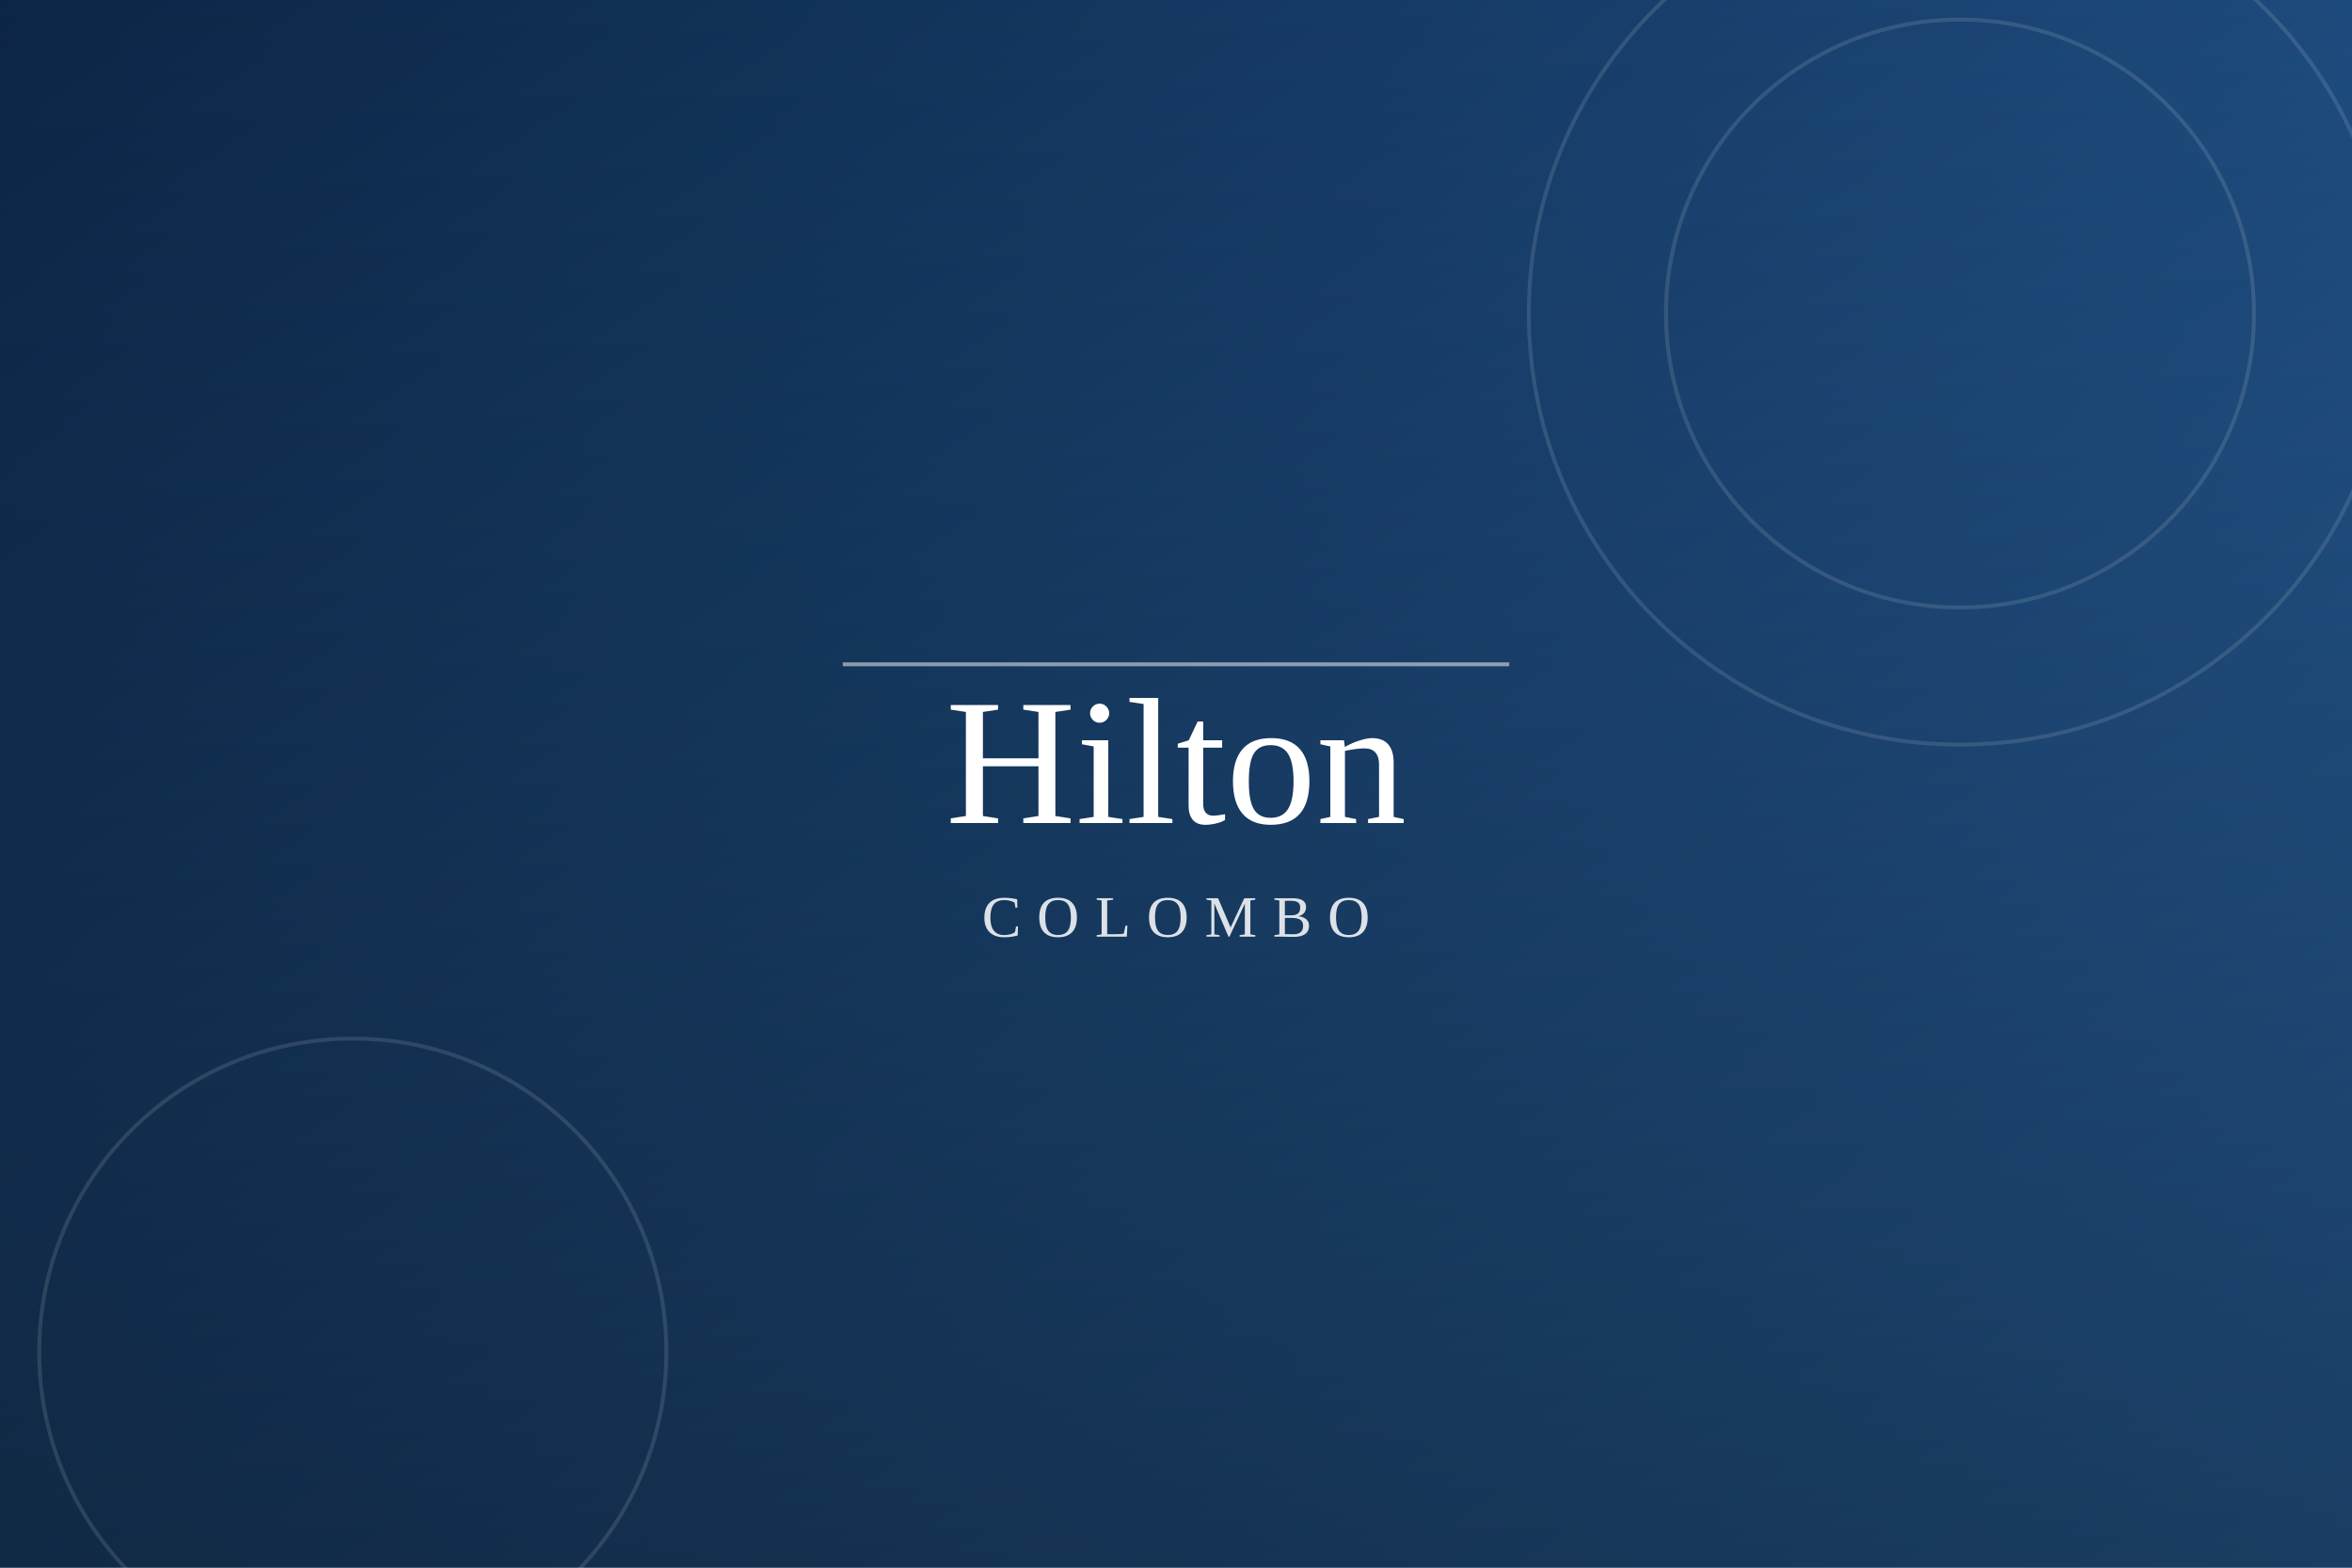
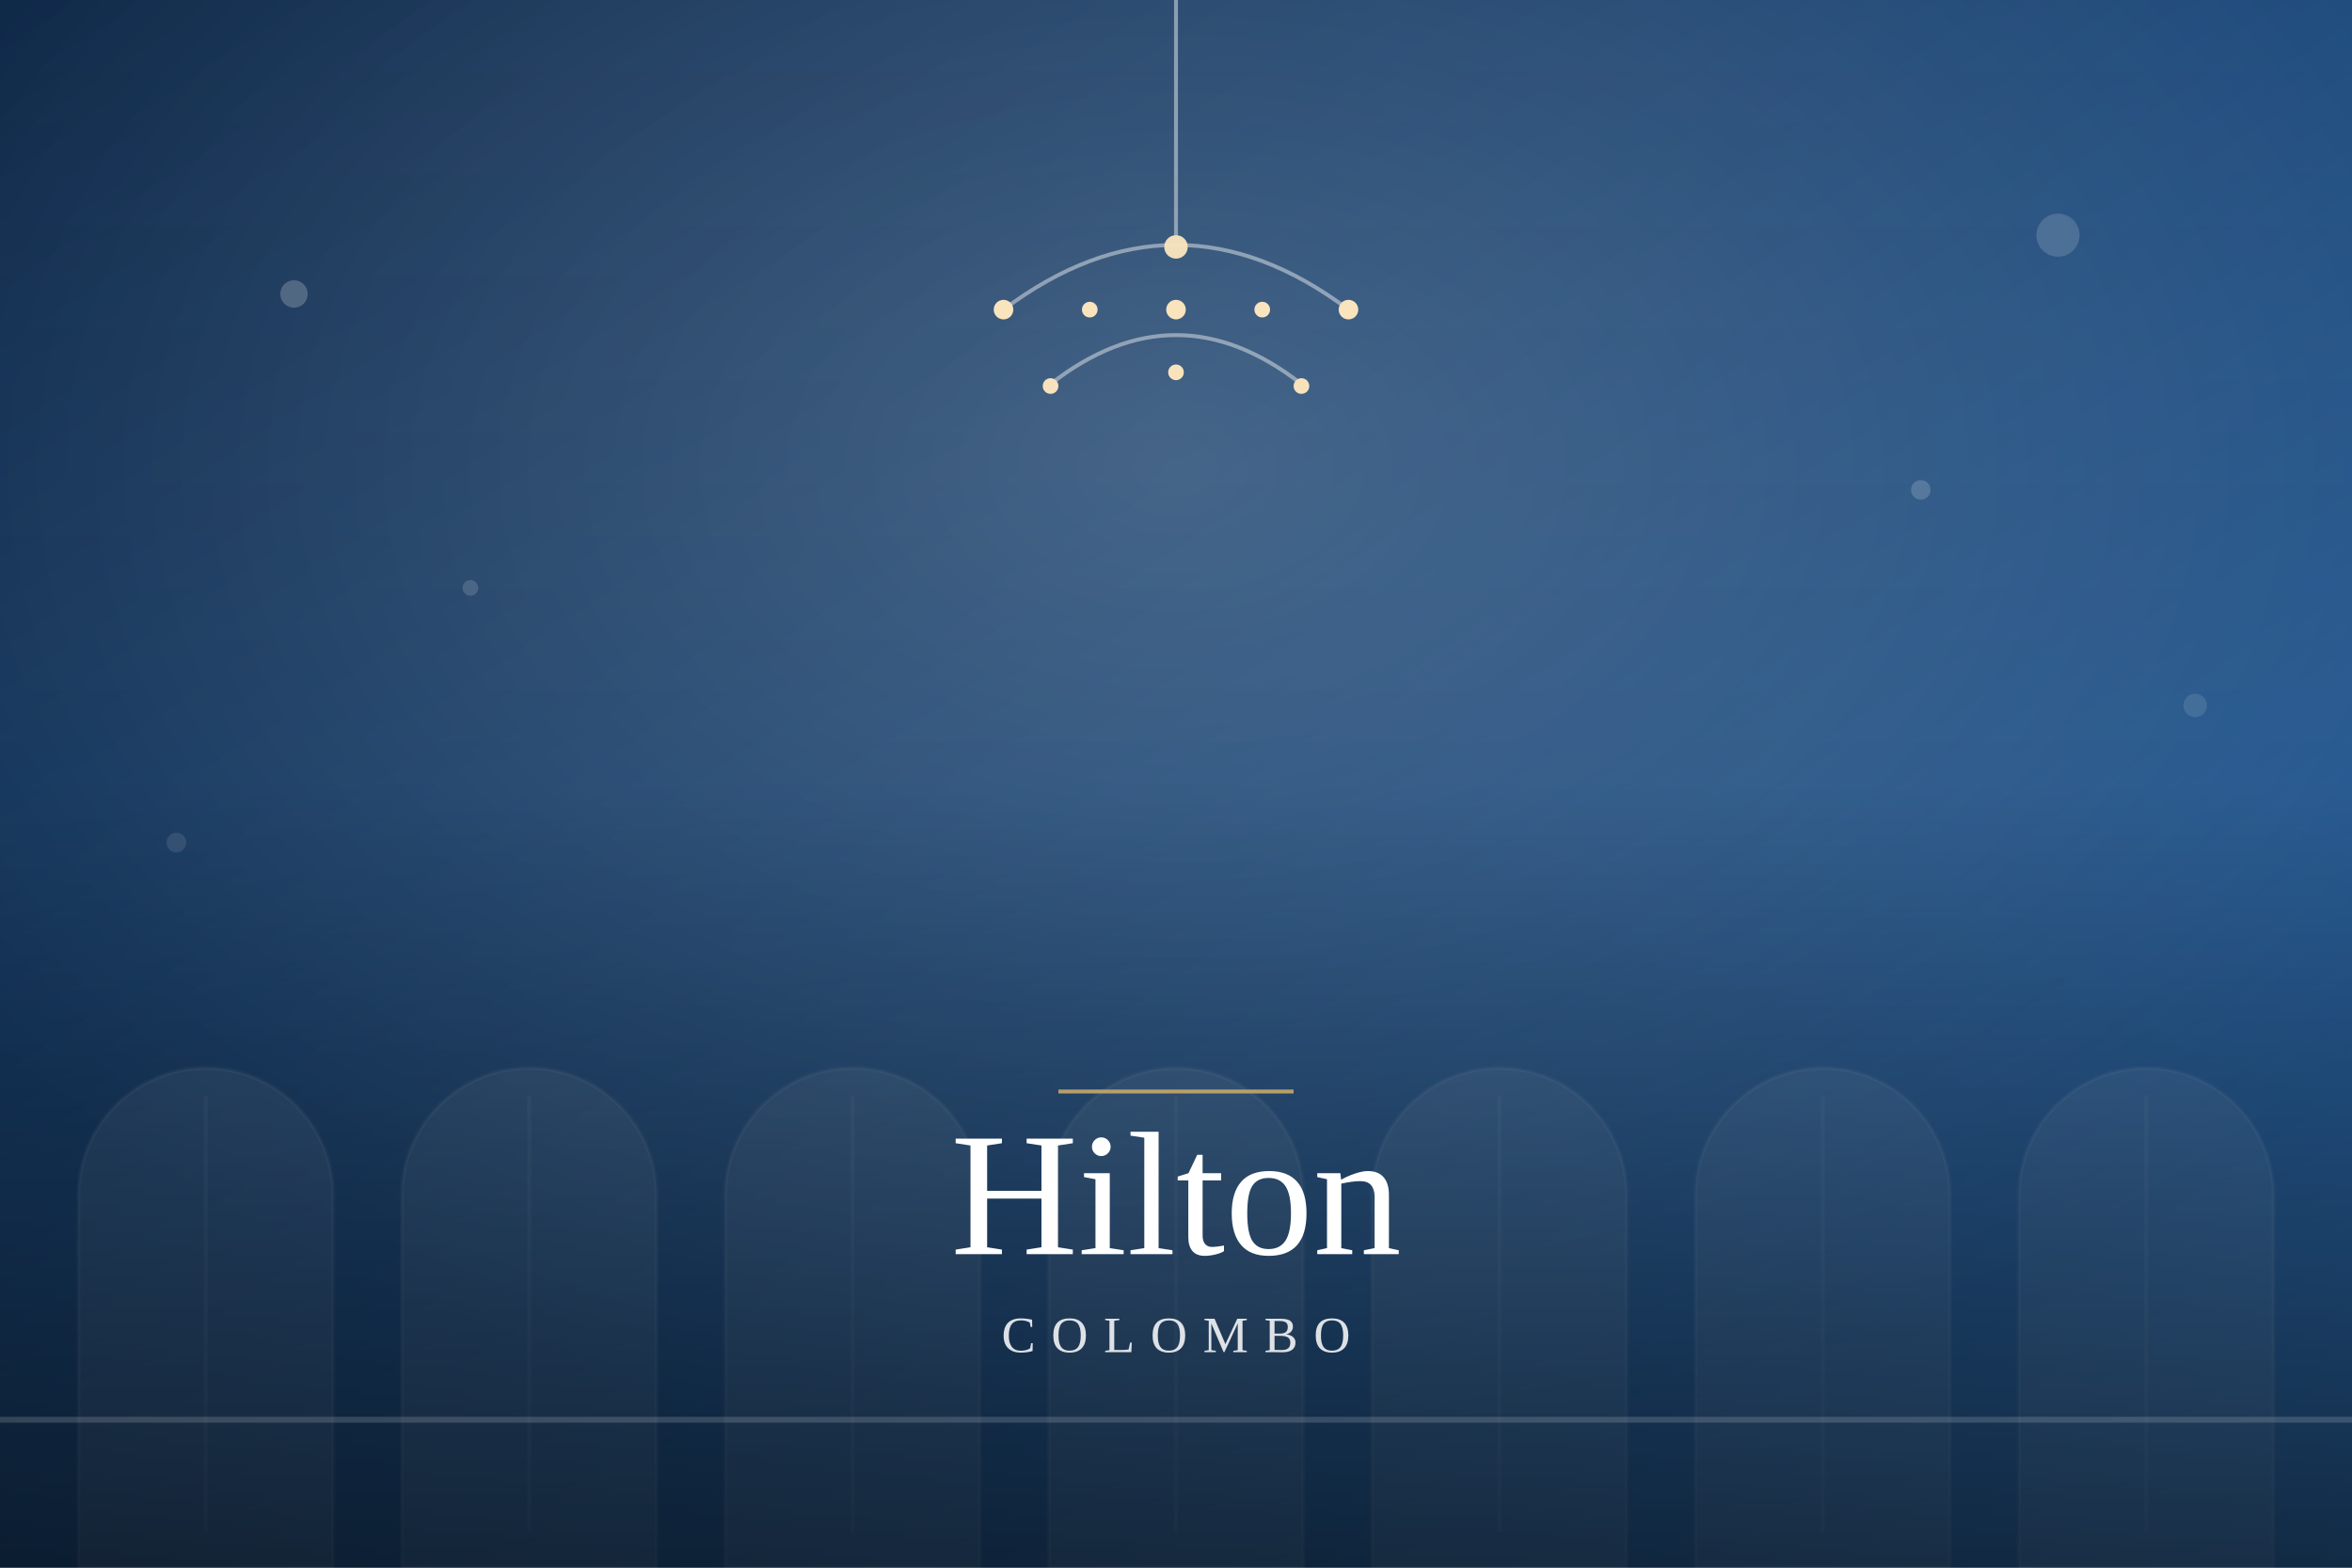
<svg xmlns="http://www.w3.org/2000/svg" viewBox="0 0 1200 800" width="1200" height="800" role="img" aria-label="Hilton">
  <defs>
-     <linearGradient id="g" x1="0" y1="0" x2="1" y2="1">
+     <linearGradient id="bg" x1="0" y1="0" x2="1" y2="1">
      <stop offset="0" stop-color="#0b2545" />
      <stop offset="1" stop-color="#2f6fb3" />
    </linearGradient>
-     <linearGradient id="v" x1="0" y1="0" x2="0" y2="1">
-       <stop offset="0" stop-color="#000" stop-opacity="0" />
-       <stop offset="1" stop-color="#000" stop-opacity="0.45" />
+     <radialGradient id="glow" cx="0.5" cy="0.30" r="0.62">
+       <stop offset="0" stop-color="#ffffff" stop-opacity="0.20" />
+       <stop offset="1" stop-color="#ffffff" stop-opacity="0" />
+     </radialGradient>
+     <linearGradient id="vig" x1="0" y1="0" x2="0" y2="1">
+       <stop offset="0" stop-color="#000000" stop-opacity="0" />
+       <stop offset="0.5" stop-color="#000000" stop-opacity="0.06" />
+       <stop offset="1" stop-color="#000000" stop-opacity="0.62" />
    </linearGradient>
  </defs>
-   <rect width="1200" height="800" fill="url(#g)" />
-   <rect width="1200" height="800" fill="url(#v)" />
-   <g fill="none" stroke="#ffffff" stroke-opacity="0.12" stroke-width="2">
-     <circle cx="1000" cy="160" r="220" />
-     <circle cx="1000" cy="160" r="150" />
-     <circle cx="180" cy="690" r="160" />
+   <rect width="1200" height="800" fill="url(#bg)" />
+   <rect width="1200" height="800" fill="url(#glow)" />
+   <g fill="#ffffff">
+     <circle cx="150" cy="150" r="7" opacity="0.22" />
+     <circle cx="1050" cy="120" r="11" opacity="0.16" />
+     <circle cx="980" cy="250" r="5" opacity="0.18" />
+     <circle cx="240" cy="300" r="4" opacity="0.16" />
+     <circle cx="1120" cy="360" r="6" opacity="0.12" />
+     <circle cx="90" cy="430" r="5" opacity="0.12" />
  </g>
-   <g text-anchor="middle" font-family="Georgia, 'Times New Roman', serif">
-     <rect x="430" y="338" width="340" height="2" fill="#ffffff" fill-opacity="0.5" />
-     <text x="600" y="420" font-size="92" fill="#ffffff" font-weight="500">Hilton</text>
-     <text x="600" y="478" font-size="30" letter-spacing="8" fill="#ffffff" fill-opacity="0.85">COLOMBO</text>
+   <g stroke="#ffffff" stroke-opacity="0.45" fill="none" stroke-width="2">
+     <line x1="600" y1="0" x2="600" y2="120" />
+     <path d="M512 158 Q600 92 688 158" />
+     <path d="M536 196 Q600 146 664 196" />
+   </g>
+   <g fill="#ffe9c2">
+     <circle cx="600" cy="126" r="6" opacity="0.95" />
+     <circle cx="512" cy="158" r="5" />
+     <circle cx="556" cy="158" r="4" />
+     <circle cx="600" cy="158" r="5" />
+     <circle cx="644" cy="158" r="4" />
+     <circle cx="688" cy="158" r="5" />
+     <circle cx="536" cy="197" r="4" />
+     <circle cx="600" cy="190" r="4" />
+     <circle cx="664" cy="197" r="4" />
+   </g>
+   <g fill="#ffffff" fill-opacity="0.08" stroke="#ffffff" stroke-opacity="0.05" stroke-width="2">
+     <path d="M40 800 V610 a65 65 0 0 1 130 0 V800 Z" />
+     <line x1="105" y1="559" x2="105" y2="782" />
+     <path d="M205 800 V610 a65 65 0 0 1 130 0 V800 Z" />
+     <line x1="270" y1="559" x2="270" y2="782" />
+     <path d="M370 800 V610 a65 65 0 0 1 130 0 V800 Z" />
+     <line x1="435" y1="559" x2="435" y2="782" />
+     <path d="M535 800 V610 a65 65 0 0 1 130 0 V800 Z" />
+     <line x1="600" y1="559" x2="600" y2="782" />
+     <path d="M700 800 V610 a65 65 0 0 1 130 0 V800 Z" />
+     <line x1="765" y1="559" x2="765" y2="782" />
+     <path d="M865 800 V610 a65 65 0 0 1 130 0 V800 Z" />
+     <line x1="930" y1="559" x2="930" y2="782" />
+     <path d="M1030 800 V610 a65 65 0 0 1 130 0 V800 Z" />
+     <line x1="1095" y1="559" x2="1095" y2="782" />
+   </g>
+   <rect width="1200" height="800" fill="url(#vig)" />
+   <rect x="0" y="723" width="1200" height="3" fill="#ffffff" fill-opacity="0.16" />
+   <g text-anchor="middle" font-family="Georgia,'Times New Roman',serif">
+     <rect x="540" y="556" width="120" height="2" fill="#c8a96a" fill-opacity="0.9" />
+     <text x="600" y="640" font-size="90" fill="#ffffff" font-weight="500">Hilton</text>
+     <text x="600" y="690" font-size="26" letter-spacing="8" fill="#ffffff" fill-opacity="0.85">COLOMBO</text>
  </g>
</svg>
